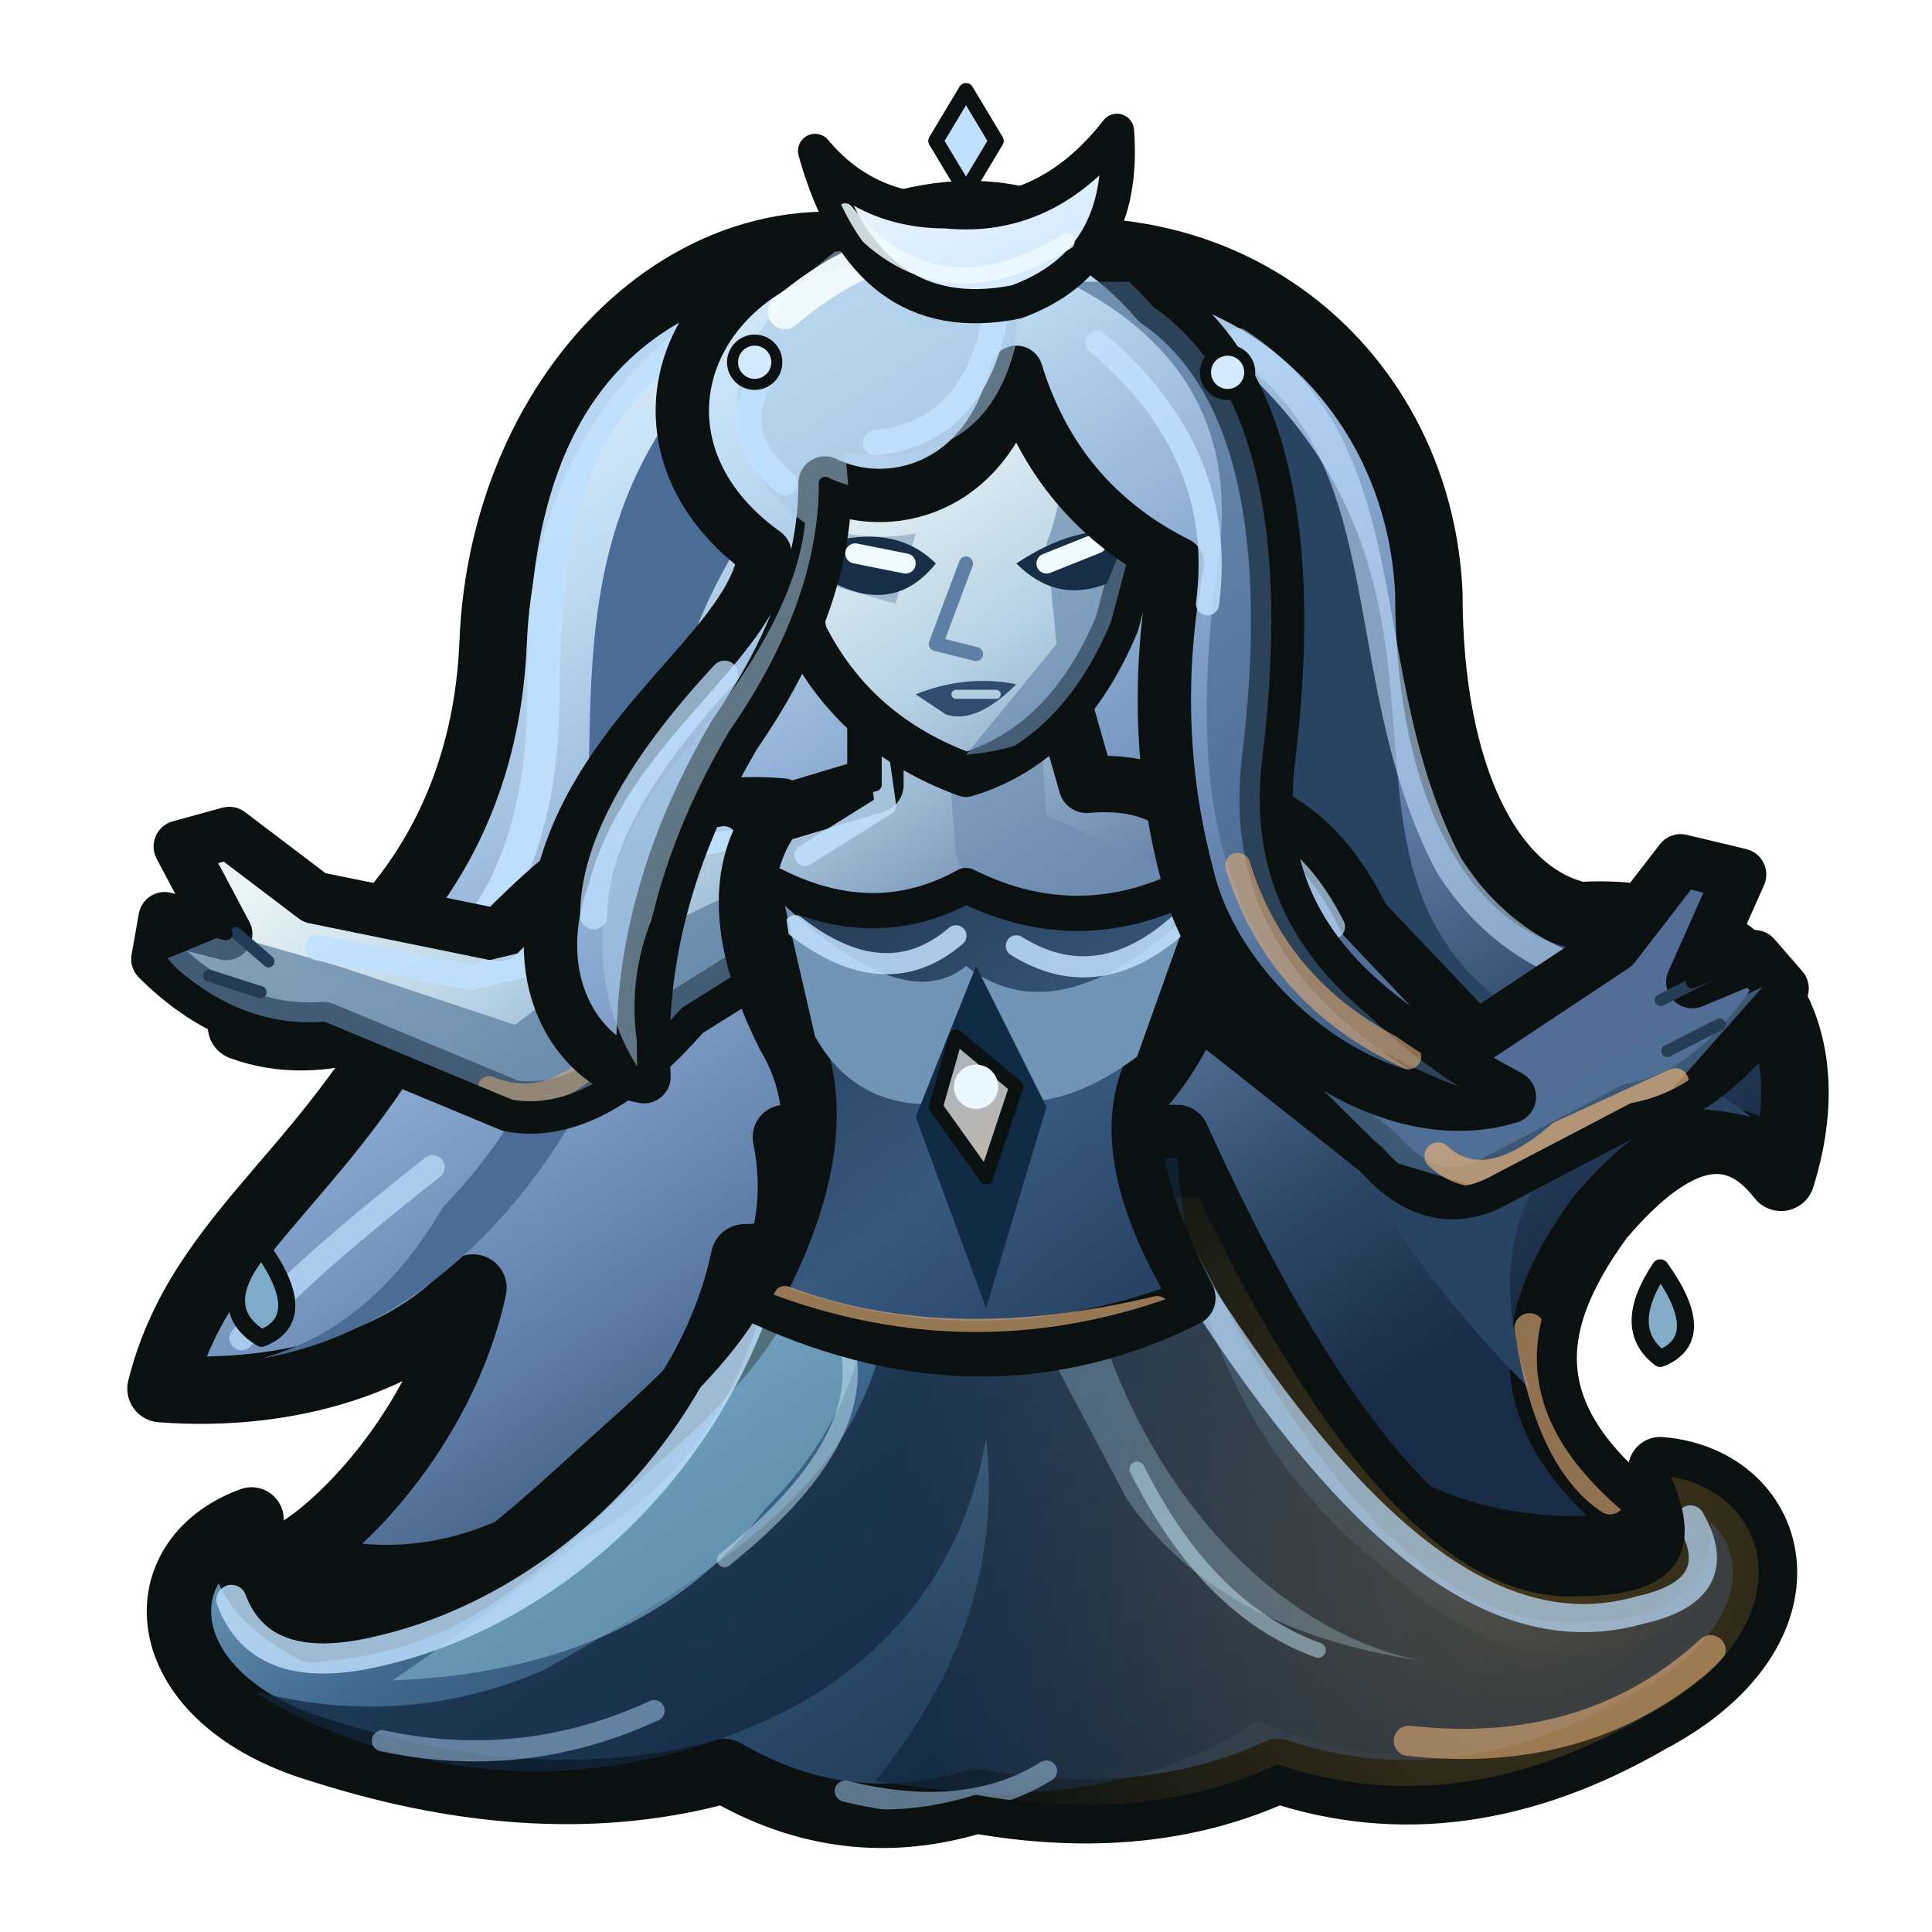
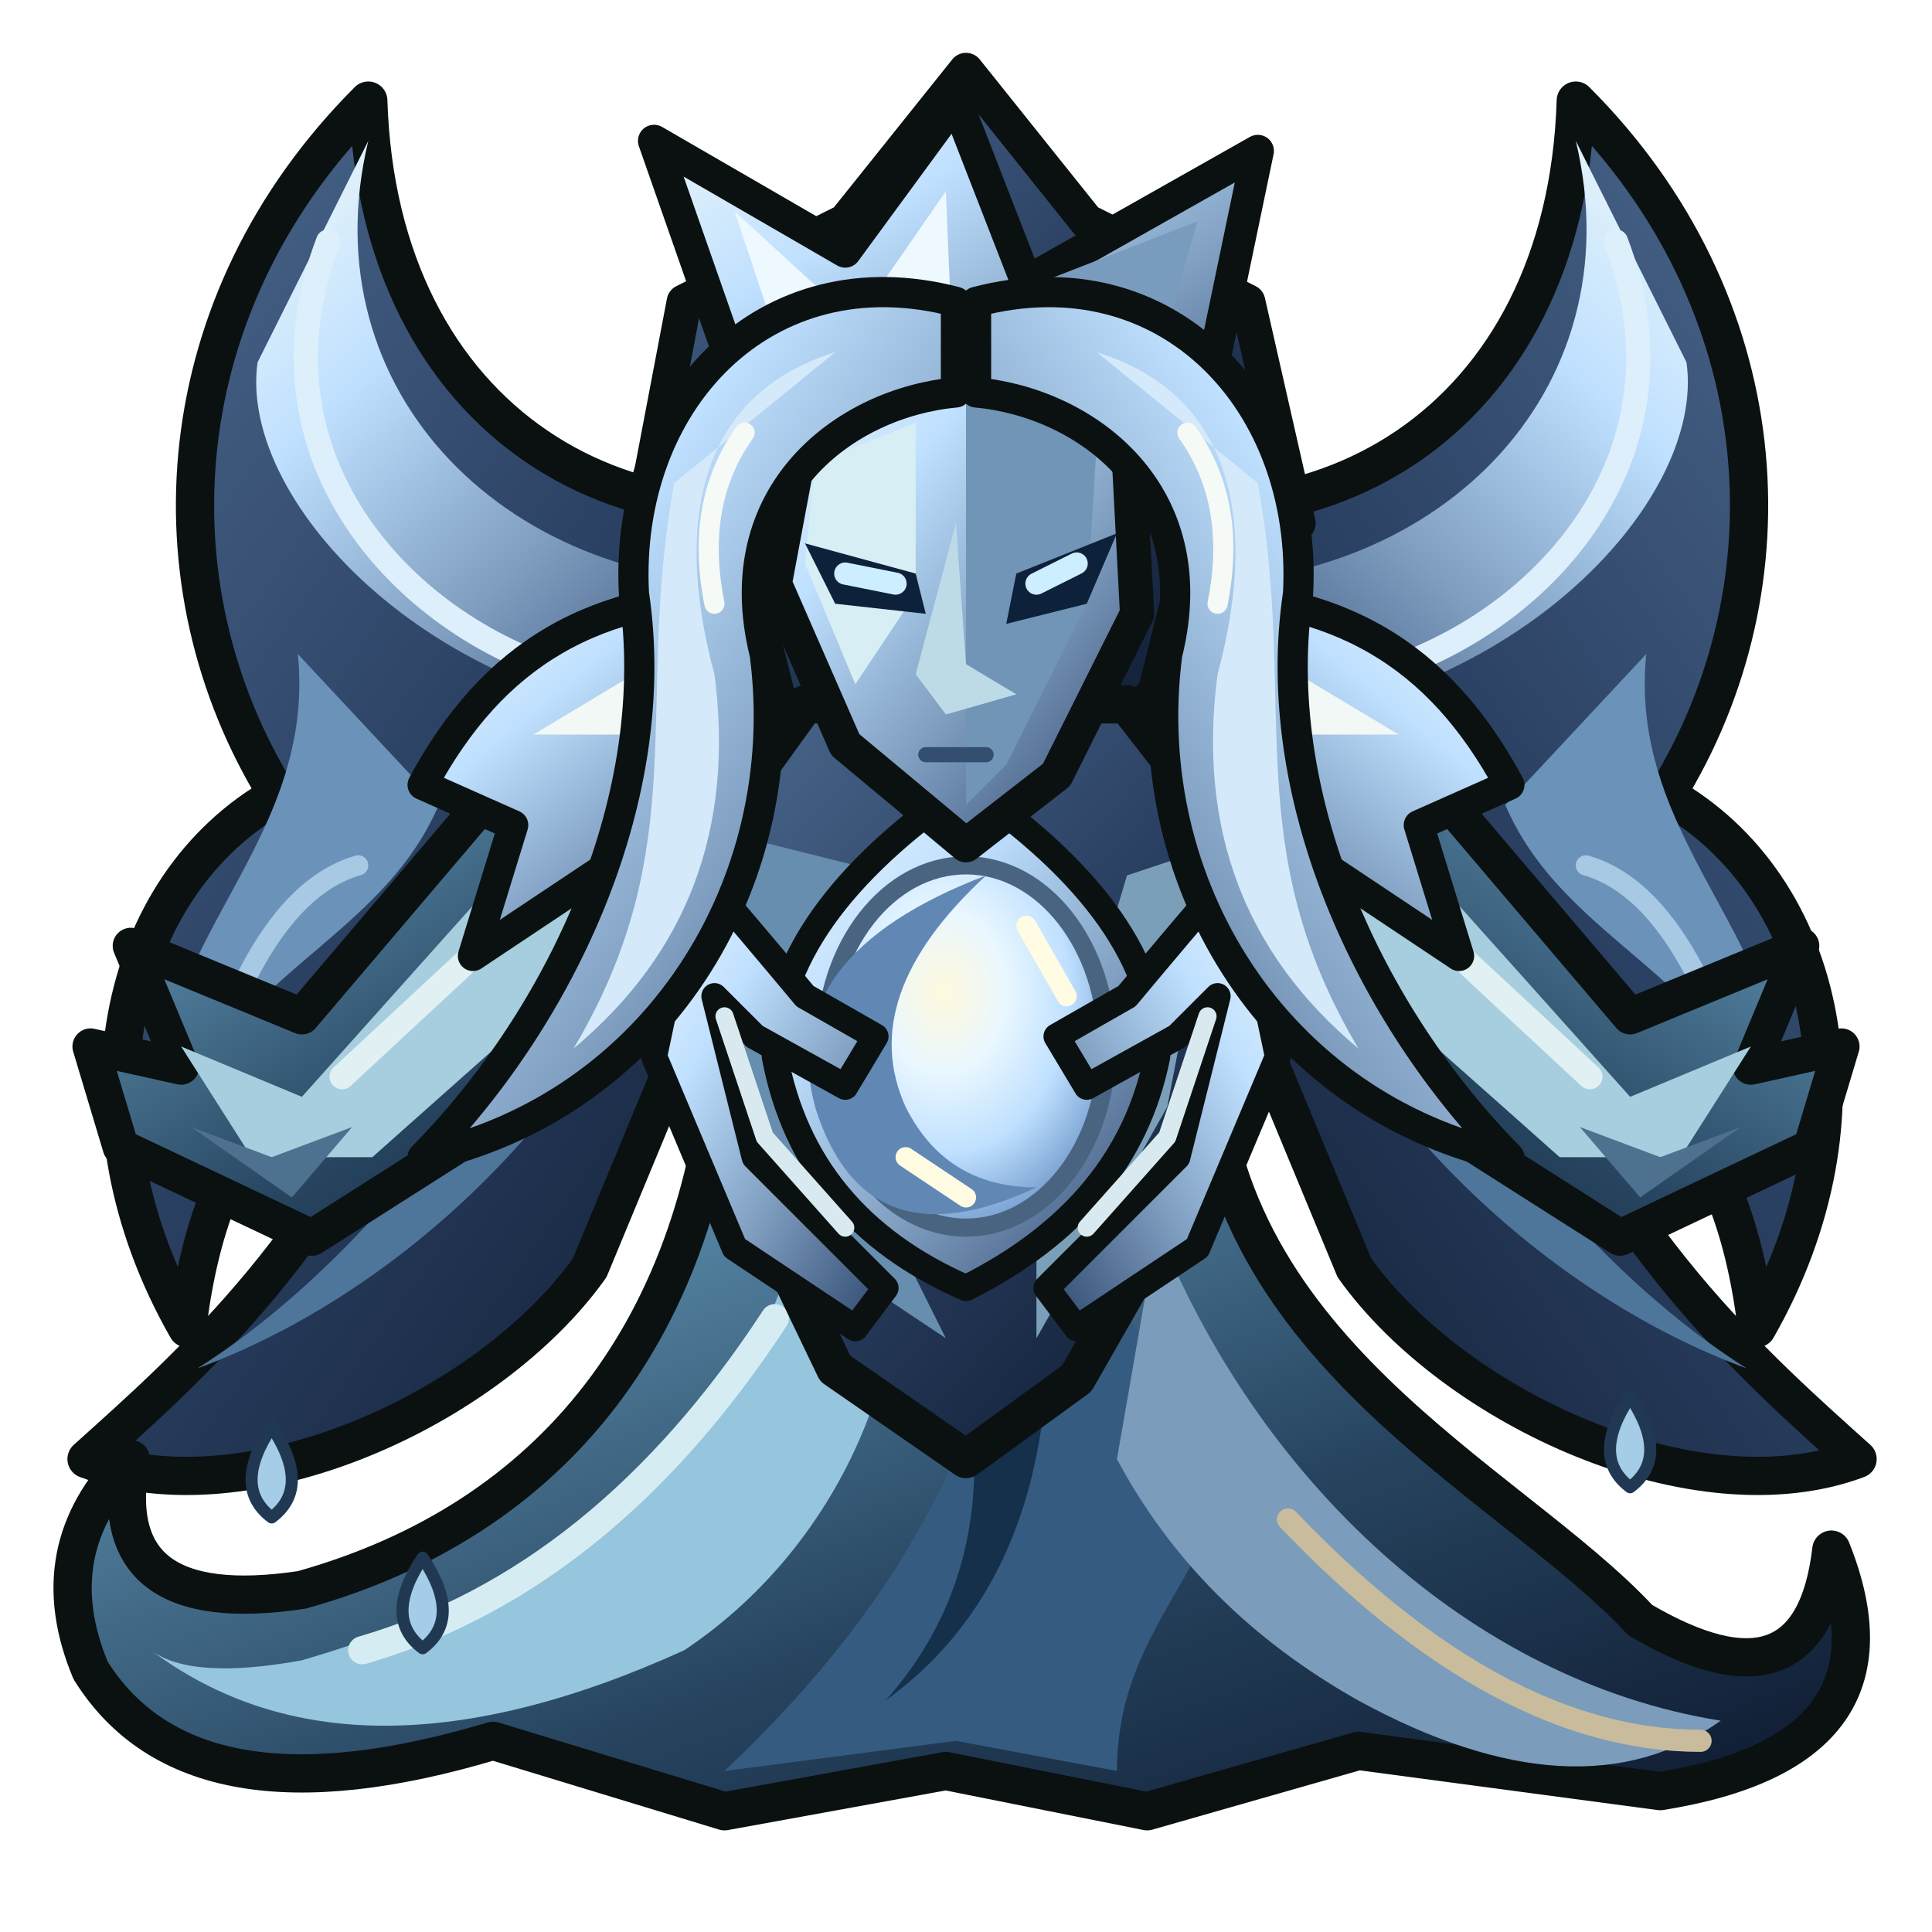
<svg xmlns="http://www.w3.org/2000/svg" viewBox="0 0 192 192" width="192" height="192">
  <defs>
-     <linearGradient id="boss_lakemother_0-hair" gradientUnits="userSpaceOnUse" x1="53" y1="24" x2="130" y2="143">
-       <stop offset="0" stop-color="#eaf6ff" stop-opacity="1" />
-       <stop offset="0.21" stop-color="#bfdcf3" stop-opacity="1" />
-       <stop offset="0.45" stop-color="#88a8d0" stop-opacity="1" />
-       <stop offset="0.66" stop-color="#5e7da6" stop-opacity="1" />
-       <stop offset="0.85" stop-color="#304969" stop-opacity="1" />
-       <stop offset="1" stop-color="#192c47" stop-opacity="1" />
+     <linearGradient id="boss_lakemother_0-silver" x1="0" y1="0" x2="0.85" y2="1">
+       <stop offset="0" stop-color="#f0f9f7" />
+       <stop offset="0.333" stop-color="#bfe0ff" />
+       <stop offset="0.667" stop-color="#7f9ec0" />
+       <stop offset="1" stop-color="#3b557b" />
    </linearGradient>
-     <linearGradient id="boss_lakemother_0-lock" gradientUnits="userSpaceOnUse" x1="42" y1="42" x2="153" y2="139">
-       <stop offset="0" stop-color="#dcedfa" stop-opacity="1" />
-       <stop offset="0.27" stop-color="#a8c8e7" stop-opacity="1" />
-       <stop offset="0.54" stop-color="#6f8fb8" stop-opacity="1" />
-       <stop offset="0.8" stop-color="#3c577c" stop-opacity="1" />
-       <stop offset="1" stop-color="#263c59" stop-opacity="1" />
+     <linearGradient id="boss_lakemother_0-water" x1="0" y1="0" x2="0.85" y2="1">
+       <stop offset="0" stop-color="#9ac5d7" />
+       <stop offset="0.333" stop-color="#517f9d" />
+       <stop offset="0.667" stop-color="#274560" />
+       <stop offset="1" stop-color="#111f36" />
    </linearGradient>
-     <linearGradient id="boss_lakemother_0-water" gradientUnits="userSpaceOnUse" x1="65" y1="79" x2="132" y2="180">
-       <stop offset="0" stop-color="#b7dce9" stop-opacity="1" />
-       <stop offset="0.24" stop-color="#7dacc7" stop-opacity="1" />
-       <stop offset="0.47" stop-color="#416b91" stop-opacity="1" />
-       <stop offset="0.68" stop-color="#294969" stop-opacity="1" />
-       <stop offset="1" stop-color="#15283f" stop-opacity="1" />
+     <linearGradient id="boss_lakemother_0-deep" x1="0" y1="0" x2="0.85" y2="1">
+       <stop offset="0" stop-color="#4d6b91" />
+       <stop offset="0.5" stop-color="#2b4163" />
+       <stop offset="1" stop-color="#101d34" />
    </linearGradient>
-     <linearGradient id="boss_lakemother_0-skin" gradientUnits="userSpaceOnUse" x1="79" y1="48" x2="112" y2="99">
-       <stop offset="0" stop-color="#ecf6f6" stop-opacity="1" />
-       <stop offset="0.4" stop-color="#b6d1e4" stop-opacity="1" />
-       <stop offset="0.7" stop-color="#7f9bbd" stop-opacity="1" />
-       <stop offset="1" stop-color="#536d96" stop-opacity="1" />
+     <radialGradient id="boss_lakemother_0-moon" cx="42%" cy="35%" r="67%">
+       <stop offset="0" stop-color="#fff9dd" />
+       <stop offset="0.333" stop-color="#e9f7ff" />
+       <stop offset="0.667" stop-color="#bfe0ff" />
+       <stop offset="1" stop-color="#759dce" />
+     </radialGradient>
+     <linearGradient id="boss_lakemother_0-gold" x1="0" y1="0" x2="0.85" y2="1">
+       <stop offset="0" stop-color="#edd9a7" />
+       <stop offset="0.5" stop-color="#aa9a77" />
+       <stop offset="1" stop-color="#566c79" />
    </linearGradient>
-     <linearGradient id="boss_lakemother_0-cloth" gradientUnits="userSpaceOnUse" x1="80" y1="87" x2="120" y2="139">
-       <stop offset="0" stop-color="#243952" stop-opacity="1" />
-       <stop offset="0.5" stop-color="#38597f" stop-opacity="1" />
-       <stop offset="1" stop-color="#1d3452" stop-opacity="1" />
-     </linearGradient>
-     <linearGradient id="boss_lakemother_0-silver" gradientUnits="userSpaceOnUse" x1="77" y1="11" x2="119" y2="111">
-       <stop offset="0" stop-color="#f4f9fb" stop-opacity="1" />
-       <stop offset="0.4" stop-color="#bfe0ff" stop-opacity="1" />
-       <stop offset="0.7" stop-color="#8faecc" stop-opacity="1" />
-       <stop offset="1" stop-color="#c4b9ac" stop-opacity="1" />
-     </linearGradient>
-     <radialGradient id="boss_lakemother_0-warm" gradientUnits="userSpaceOnUse" cx="152" cy="154" r="63">
-       <stop offset="0" stop-color="#ffb547" stop-opacity="0.24" />
-       <stop offset="1" stop-color="#ffb547" stop-opacity="0" />
-     </radialGradient>
-     <clipPath id="boss_lakemother_0-cut0">
-       <path d="M94 27 C72 17 50 37 49 64 C48 87 33 98 24 102 C32 105 42 101 43 96 C34 116 20 122 16 138 C29 139 41 135 47 128 C44 142 33 153 28 155 C50 163 70 144 74 125 L119 123 C124 144 142 158 166 153 C150 142 151 132 159 121 Q170 108 177 117 C182 101 173 90 157 91 C148 89 142 77 142 59 C141 36 120 19 94 27Z" fill="none" />
-     </clipPath>
-     <clipPath id="boss_lakemother_0-cut1">
-       <path d="M78 113 C81 128 70 137 60 146 C48 157 43 161 31 162 Q22 157 25 151 C14 155 15 169 32 174 Q54 181 72 176 Q84 183 97 179 Q114 182 127 176 Q145 182 164 171 C181 162 177 147 165 146 Q171 158 157 158 C141 159 127 135 117 113Z" fill="none" />
-     </clipPath>
-     <clipPath id="boss_lakemother_0-cut2">
-       <path d="M78 80 C65 78 57 84 49 91 L31 86 L23 79 L18 80 L22 89 L16 87 L15 91 Q22 99 31 99 L49 108 Q57 110 67 100 L82 92Z" fill="none" />
-     </clipPath>
-     <clipPath id="boss_lakemother_0-cut3">
-       <path d="M114 80 Q128 76 136 90 L148 101 L161 91 L167 82 L173 83 L169 94 L175 91 L178 94 Q172 105 164 107 L151 115 Q145 119 139 113 L117 98Z" fill="none" />
-     </clipPath>
-     <clipPath id="boss_lakemother_0-cut4">
-       <path d="M87 65 L104 64 L108 78 Q119 77 122 88 Q120 101 114 108 Q110 113 118 129 Q98 139 76 129 Q84 113 78 103 Q71 89 77 81 L87 78Z" fill="none" />
-     </clipPath>
-     <clipPath id="boss_lakemother_0-cut5">
-       <path d="M77 88 Q87 93 96 88 Q108 94 120 87 L114 105 Q109 114 118 129 Q97 137 76 129 Q85 112 79 101Z" fill="none" />
-     </clipPath>
-     <clipPath id="boss_lakemother_0-cut6">
-       <path d="M77 47 C76 35 86 30 96 31 Q112 32 115 47 L111 62 Q106 74 96 77 Q85 73 80 63Z" fill="none" />
-     </clipPath>
-     <clipPath id="boss_lakemother_0-cut7">
-       <path d="M76 55 C62 45 67 28 83 24 Q102 15 115 30 C128 39 128 60 126 76 C124 95 139 103 150 109 C137 113 121 100 118 87 Q114 72 117 56 Q105 50 101 37 C98 49 88 51 82 48 Q82 60 73 73 Q63 90 64 107 C58 106 52 98 56 87 C60 72 75 64 76 55Z" fill="none" />
-     </clipPath>
-     <clipPath id="boss_lakemother_0-cut8">
-       <path d="M81 15 Q86 21 94 21 Q104 22 111 13 Q112 26 101 30 Q86 33 81 15Z" fill="none" />
-     </clipPath>
  </defs>
-   <g transform="translate(0 0)">
-     <path d="M94 27 C72 17 50 37 49 64 C48 87 33 98 24 102 C32 105 42 101 43 96 C34 116 20 122 16 138 C29 139 41 135 47 128 C44 142 33 153 28 155 C50 163 70 144 74 125 L119 123 C124 144 142 158 166 153 C150 142 151 132 159 121 Q170 108 177 117 C182 101 173 90 157 91 C148 89 142 77 142 59 C141 36 120 19 94 27Z" fill="url(#boss_lakemother_0-hair)" stroke="#0a1110" stroke-width="6.7" stroke-linecap="round" stroke-linejoin="round" />
-     <g clip-path="url(#boss_lakemother_0-cut0)">
-       <path d="M70 37 C47 63 71 92 44 120 Q37 132 26 135 C49 131 64 105 65 86 Q65 57 86 40Z" fill="#4a6c95" />
-       <path d="M125 38 C149 62 128 88 153 102 Q168 106 174 111 C158 107 145 118 152 138 C132 118 125 98 129 73Z" fill="#294363" />
-       <path d="M78 30 C57 34 54 52 54 69 C54 91 43 99 34 101" fill="none" stroke="#bfe0ff" stroke-width="3.2" stroke-linecap="round" stroke-linejoin="round" opacity="0.95" />
-       <path d="M43 116 Q29 127 24 133" fill="none" stroke="#bfe0ff" stroke-width="2.4" stroke-linecap="round" stroke-linejoin="round" opacity="0.7" />
-       <path d="M123 34 C140 45 134 67 144 86 Q151 97 165 98" fill="none" stroke="#bfe0ff" stroke-width="2.8" stroke-linecap="round" stroke-linejoin="round" opacity="0.6" />
-       <path d="M152 132 Q154 145 160 149" fill="none" stroke="#e4af78" stroke-width="3" stroke-linecap="round" stroke-linejoin="round" opacity="0.62" />
+   <g stroke-linecap="round" stroke-linejoin="round">
+     <g transform="translate(0.6 0)">
+       <path d="M89 48 C62 57 37 42 36 10 C16 30 14 58 27 79 C11 88 6 111 18 132 C21 107 34 105 42 99 C33 123 18 136 8 145 C24 151 48 140 58 126 L75 85Z" fill="url(#boss_lakemother_0-deep)" stroke="#0a1110" stroke-width="3.8" />
+       <path d="M36 14 C30 39 50 59 77 58 L71 72 C43 71 23 50 25 36Z" fill="url(#boss_lakemother_0-silver)" />
+       <path d="M29 65 C31 85 12 95 16 114 C21 97 37 94 43 80Z" fill="#6b93ba" />
+       <path d="M32 24 C24 45 39 62 56 67" fill="none" stroke="#deeffc" stroke-width="2.4" />
+       <path d="M23 99 Q28 88 35 86" fill="none" stroke="#a7c9e4" stroke-width="2" />
+       <path d="M61 75 C57 98 38 124 19 136 C38 129 57 112 66 90Z" fill="#4e759a" />
    </g>
-     <path d="M94 27 C72 17 50 37 49 64 C48 87 33 98 24 102 C32 105 42 101 43 96 C34 116 20 122 16 138 C29 139 41 135 47 128 C44 142 33 153 28 155 C50 163 70 144 74 125 L119 123 C124 144 142 158 166 153 C150 142 151 132 159 121 Q170 108 177 117 C182 101 173 90 157 91 C148 89 142 77 142 59 C141 36 120 19 94 27Z" fill="none" stroke="#0a1110" stroke-width="1.25" stroke-linecap="round" stroke-linejoin="round" />
+     <g transform="translate(192 0) scale(-1 1) translate(-0.6 0)">
+       <path d="M89 48 C62 57 37 42 36 10 C16 30 14 58 27 79 C11 88 6 111 18 132 C21 107 34 105 42 99 C33 123 18 136 8 145 C24 151 48 140 58 126 L75 85Z" fill="url(#boss_lakemother_0-deep)" stroke="#0a1110" stroke-width="3.8" />
+       <path d="M36 14 C30 39 50 59 77 58 L71 72 C43 71 23 50 25 36Z" fill="url(#boss_lakemother_0-silver)" />
+       <path d="M29 65 C31 85 12 95 16 114 C21 97 37 94 43 80Z" fill="#6b93ba" />
+       <path d="M32 24 C24 45 39 62 56 67" fill="none" stroke="#deeffc" stroke-width="2.4" />
+       <path d="M23 99 Q28 88 35 86" fill="none" stroke="#a7c9e4" stroke-width="2" />
+       <path d="M61 75 C57 98 38 124 19 136 C38 129 57 112 66 90Z" fill="#4e759a" />
+     </g>
+     <path d="M72 103 L120 103 C120 134 150 147 163 161 Q180 171 182 154 Q190 174 165 178 L135 174 114 180 94 176 72 180 49 173 Q19 182 9 166 Q4 154 13 145 Q10 161 30 158 C55 151 70 132 72 103Z" fill="url(#boss_lakemother_0-water)" stroke="#0a1110" stroke-width="3.8" />
+     <path d="M80 115 C79 143 54 158 30 165 Q19 167 15 164 Q35 179 68 164 C83 154 91 136 89 120Z" fill="#96c5de" />
+     <path d="M103 119 C98 142 91 158 72 176 L95 173 111 176 C111 159 126 154 119 140Z" fill="#355c80" />
+     <path d="M115 122 C125 147 146 167 171 171 Q157 181 135 169 Q119 160 111 145Z" fill="#7b9cba" />
+     <path d="M91 121 Q104 151 88 169 Q106 156 104 126Z" fill="#15304b" />
+     <path d="M77 131 Q60 157 36 164" fill="none" stroke="#d5edf2" stroke-width="2.8" />
+     <path d="M128 151 Q149 173 169 173" fill="none" stroke="#c8bc9d" stroke-width="2.2" />
+     <g transform="translate(0 0)">
+       <path d="M64 51 L68 30 84 22 96 7 108 22 124 30 129 52 112 72 78 71Z" fill="url(#boss_lakemother_0-deep)" stroke="#0a1110" stroke-width="3.5" />
+       <path d="M72 34 L65 14 84 25 95 10 102 28 125 15 120 39 95 53Z" fill="url(#boss_lakemother_0-silver)" stroke="#0a1110" stroke-width="3.2" />
+       <path d="M73 21 L85 32 94 19 95 43 78 36Z" fill="#edf8ff" />
+       <path d="M101 29 L119 22 115 36 100 43Z" fill="#799bbd" />
+       <g>
+         <path d="M76 71 Q57 63 47 81 L30 101 13 94 18 106 9 104 12 114 31 123 53 109 69 96 80 87Z" fill="url(#boss_lakemother_0-water)" stroke="#0a1110" stroke-width="3.6" />
+         <path d="M68 75 Q55 73 47 90 L30 109 18 104 25 115 37 115 55 99 72 89Z" fill="#a7cede" />
+         <path d="M59 79 L48 94 34 107" fill="none" stroke="#e1f1f3" stroke-width="2.5" />
+         <path d="M19 112 L27 115 35 112 29 119Z" fill="#4d718f" />
+         <path d="M75 59 C59 59 49 65 42 78 L51 82 47 95 65 83 79 75Z" fill="url(#boss_lakemother_0-silver)" stroke="#0a1110" stroke-width="3" />
+         <path d="M68 64 L53 73 62 73 72 70Z" fill="#f1f8f5" />
+       </g>
+       <g transform="translate(192 0) scale(-1 1)">
+         <path d="M76 71 Q57 63 47 81 L30 101 13 94 18 106 9 104 12 114 31 123 53 109 69 96 80 87Z" fill="url(#boss_lakemother_0-water)" stroke="#0a1110" stroke-width="3.6" />
+         <path d="M68 75 Q55 73 47 90 L30 109 18 104 25 115 37 115 55 99 72 89Z" fill="#a7cede" />
+         <path d="M59 79 L48 94 34 107" fill="none" stroke="#e1f1f3" stroke-width="2.5" />
+         <path d="M19 112 L27 115 35 112 29 119Z" fill="#4d718f" />
+         <path d="M75 59 C59 59 49 65 42 78 L51 82 47 95 65 83 79 75Z" fill="url(#boss_lakemother_0-silver)" stroke="#0a1110" stroke-width="3" />
+         <path d="M68 64 L53 73 62 73 72 70Z" fill="#f1f8f5" />
+       </g>
+       <path d="M80 70 L112 70 126 88 119 116 107 137 96 145 83 136 71 111 67 88Z" fill="url(#boss_lakemother_0-deep)" stroke="#0a1110" stroke-width="3.8" />
+       <path d="M73 83 L85 86 83 111 94 133 79 123 72 106Z" fill="#688eaf" />
+       <path d="M112 87 L121 84 116 110 103 133 103 117Z" fill="#7b9fb9" />
+       <path d="M96 78 Q115 91 115 105 Q112 120 96 128 Q80 121 77 105 Q77 91 96 78Z" fill="url(#boss_lakemother_0-silver)" stroke="#0a1110" stroke-width="2.6" />
+       <ellipse cx="96" cy="104" rx="14" ry="18" fill="url(#boss_lakemother_0-moon)" stroke="#486481" stroke-width="1.8" />
+       <path d="M98 87 Q85 99 90 110 Q94 118 103 118 Q86 126 81 110 Q77 95 98 87Z" fill="#6188b5" />
+       <path d="M102 92 L106 99 M90 115 L96 119" fill="none" stroke="#fffce3" stroke-width="2" />
+       <g>
+         <path d="M69 86 Q75 93 80 99 L87 103 84 108 75 103 71 99 75 115 88 128 85 132 73 124 65 105Z" fill="url(#boss_lakemother_0-silver)" stroke="#0a1110" stroke-width="2.6" />
+         <path d="M72 101 L76 113 84 122" fill="none" stroke="#d8eaf0" stroke-width="1.8" />
+       </g>
+       <g transform="translate(192 0) scale(-1 1)">
+         <path d="M69 86 Q75 93 80 99 L87 103 84 108 75 103 71 99 75 115 88 128 85 132 73 124 65 105Z" fill="url(#boss_lakemother_0-silver)" stroke="#0a1110" stroke-width="2.6" />
+         <path d="M72 101 L76 113 84 122" fill="none" stroke="#d8eaf0" stroke-width="1.8" />
+       </g>
+       <path d="M80 42 L95 33 112 42 113 61 105 77 96 84 84 74 77 58Z" fill="url(#boss_lakemother_0-silver)" stroke="#0a1110" stroke-width="3.4" />
+       <path d="M96 38 L109 44 108 60 100 76 96 80Z" fill="#7095b6" />
+       <path d="M81 46 L91 42 91 59 85 68 80 56Z" fill="#d8eef5" />
+       <path d="M80 54 L91 57 92 61 83 60Z" fill="#0d223a" />
+       <path d="M101 57 L111 53 108 60 100 62Z" fill="#0d223a" />
+       <path d="M84 57 L89 58 M103 58 L107 56" fill="none" stroke="#cceeff" stroke-width="2.2" />
+       <path d="M95 52 L96 66 101 69 94 71 91 67Z" fill="#bddbe6" />
+       <path d="M92 75 L98 75" fill="none" stroke="#344e70" stroke-width="1.5" />
+       <g>
+         <path d="M95 30 C76 25 62 40 63 59 C66 79 56 100.8 42 115 C65 110 79 88 76 65 C72 49 84 40 95 39Z" fill="url(#boss_lakemother_0-silver)" stroke="#0a1110" stroke-width="3" />
+         <path d="M83 35 C67 40 68 56 71 67 Q74 90 57 104.2 C69 84 63 70 67 48Z" fill="#d4eafb" />
+         <path d="M74 43 Q69 50 71 60" fill="none" stroke="#f5faf6" stroke-width="2" />
+       </g>
+       <g transform="translate(192 0) scale(-1 1)">
+         <path d="M95 30 C76 25 62 40 63 59 C66 79 56 100.8 42 115 C65 110 79 88 76 65 C72 49 84 40 95 39Z" fill="url(#boss_lakemother_0-silver)" stroke="#0a1110" stroke-width="3" />
+         <path d="M83 35 C67 40 68 56 71 67 Q74 90 57 104.2 C69 84 63 70 67 48Z" fill="#d4eafb" />
+         <path d="M74 43 Q69 50 71 60" fill="none" stroke="#f5faf6" stroke-width="2" />
+       </g>
+     </g>
+     <path d="M27 141.8 q-4 6 0 9 q4 -3 0 -9Z" fill="#a5cde7" stroke="#213853" stroke-width="1.2" />
+     <path d="M162 138.8 q-4 6 0 9 q4 -3 0 -9Z" fill="#a5cde7" stroke="#213853" stroke-width="1.2" />
+     <path d="M42 154.8 q-4 6 0 9 q4 -3 0 -9Z" fill="#a5cde7" stroke="#213853" stroke-width="1.2" />
  </g>
-   <path d="M78 113 C81 128 70 137 60 146 C48 157 43 161 31 162 Q22 157 25 151 C14 155 15 169 32 174 Q54 181 72 176 Q84 183 97 179 Q114 182 127 176 Q145 182 164 171 C181 162 177 147 165 146 Q171 158 157 158 C141 159 127 135 117 113Z" fill="url(#boss_lakemother_0-water)" stroke="#0a1110" stroke-width="6.4" stroke-linecap="round" stroke-linejoin="round" />
-   <g clip-path="url(#boss_lakemother_0-cut1)">
-     <path d="M88 118 C92 144 75 154 54 166 Q40 172 25 168 C41 178 62 179 80 169 Q95 160 98 143 Q100 161 87 177 Q110 181 125 171 C144 180 166 169 172 157 Q156 172 139 157 C123 145 118 129 117 115Z" fill="#10253e" opacity="0.72" />
-     <path d="M78 119 Q75 144 58 153 Q45 163 39 167 Q64 166 76 150 Q89 137 86 119Z" fill="#89bed6" opacity="0.55" />
-     <path d="M107 119 C108 139 122 161 141 165 Q121 162 112 149 L103 132Z" fill="#7ca4c3" opacity="0.44" />
-     <rect x="19" y="119" width="163" height="64" fill="url(#boss_lakemother_0-warm)" />
-     <path d="M77 123 C72 145 55 160 38 164 Q26 167 23 159" fill="none" stroke="#bfe0ff" stroke-width="3" stroke-linecap="round" stroke-linejoin="round" opacity="0.82" />
-     <path d="M119 128 C135 153 149 164 163 160 Q172 158 168 151" fill="none" stroke="#bfe0ff" stroke-width="2.8" stroke-linecap="round" stroke-linejoin="round" opacity="0.7" />
-     <path d="M38 173 Q52 176 65 170 M84 178 Q96 181 104 176" fill="none" stroke="#8baccc" stroke-width="2.1" stroke-linecap="round" stroke-linejoin="round" opacity="0.65" />
-     <path d="M140 173 Q158 175 170 164" fill="none" stroke="#e4af78" stroke-width="3" stroke-linecap="round" stroke-linejoin="round" opacity="0.6" />
-     <path d="M72 155 Q87 143 84 133 M113 146 Q120 160 131 164" fill="none" stroke="#c5e8f5" stroke-width="1.5" stroke-linecap="round" stroke-linejoin="round" opacity="0.5" />
-   </g>
-   <path d="M78 113 C81 128 70 137 60 146 C48 157 43 161 31 162 Q22 157 25 151 C14 155 15 169 32 174 Q54 181 72 176 Q84 183 97 179 Q114 182 127 176 Q145 182 164 171 C181 162 177 147 165 146 Q171 158 157 158 C141 159 127 135 117 113Z" fill="none" stroke="#0a1110" stroke-width="1.25" stroke-linecap="round" stroke-linejoin="round" />
-   <g transform="translate(0 0)">
-     <g transform="rotate(-4 77 84)">
-       <path d="M78 80 C65 78 57 84 49 91 L31 86 L23 79 L18 80 L22 89 L16 87 L15 91 Q22 99 31 99 L49 108 Q57 110 67 100 L82 92Z" fill="url(#boss_lakemother_0-skin)" stroke="#0a1110" stroke-width="5.2" stroke-linecap="round" stroke-linejoin="round" />
-       <g clip-path="url(#boss_lakemother_0-cut2)">
-         <path d="M22 89 L33 93 L50 100 Q62 92 74 88 L78 93 Q60 112 49 108 L31 99 Q22 99 16 91Z" fill="#597c9e" opacity="0.7" />
-         <path d="M72 83 Q61 84 52 94 L46 95 L31 91" fill="none" stroke="#bfe0ff" stroke-width="2.5" stroke-linecap="round" stroke-linejoin="round" opacity="0.9" />
-         <path d="M23 89 L26 92 M20 93 L25 95" fill="none" stroke="#243b57" stroke-width="1.2" stroke-linecap="round" stroke-linejoin="round" opacity="1" />
-         <path d="M47 106 Q53 109 59 103" fill="none" stroke="#e4af78" stroke-width="2.2" stroke-linecap="round" stroke-linejoin="round" opacity="0.5" />
-       </g>
-       <path d="M78 80 C65 78 57 84 49 91 L31 86 L23 79 L18 80 L22 89 L16 87 L15 91 Q22 99 31 99 L49 108 Q57 110 67 100 L82 92Z" fill="none" stroke="#0a1110" stroke-width="1.25" stroke-linecap="round" stroke-linejoin="round" />
-     </g>
-     <g transform="rotate(4 117 84)">
-       <path d="M114 80 Q128 76 136 90 L148 101 L161 91 L167 82 L173 83 L169 94 L175 91 L178 94 Q172 105 164 107 L151 115 Q145 119 139 113 L117 98Z" fill="url(#boss_lakemother_0-skin)" stroke="#0a1110" stroke-width="5.2" stroke-linecap="round" stroke-linejoin="round" />
-       <g clip-path="url(#boss_lakemother_0-cut3)">
-         <path d="M121 86 Q131 84 139 101 L151 109 L165 100 L176 94 L166 107 L150 116 L141 114 L120 96Z" fill="#4e7096" opacity="0.75" />
-         <path d="M119 83 Q127 81 133 91" fill="none" stroke="#bfe0ff" stroke-width="2.4" stroke-linecap="round" stroke-linejoin="round" opacity="0.7" />
-         <path d="M145 113 Q150 117 157 110 L168 104" fill="none" stroke="#e4af78" stroke-width="2.7" stroke-linecap="round" stroke-linejoin="round" opacity="0.7" />
-         <path d="M166 96 L171 93 M167 101 L172 98" fill="none" stroke="#263d58" stroke-width="1.2" stroke-linecap="round" stroke-linejoin="round" opacity="1" />
-       </g>
-       <path d="M114 80 Q128 76 136 90 L148 101 L161 91 L167 82 L173 83 L169 94 L175 91 L178 94 Q172 105 164 107 L151 115 Q145 119 139 113 L117 98Z" fill="none" stroke="#0a1110" stroke-width="1.25" stroke-linecap="round" stroke-linejoin="round" />
-     </g>
-     <path d="M87 65 L104 64 L108 78 Q119 77 122 88 Q120 101 114 108 Q110 113 118 129 Q98 139 76 129 Q84 113 78 103 Q71 89 77 81 L87 78Z" fill="url(#boss_lakemother_0-skin)" stroke="#0a1110" stroke-width="5.6" stroke-linecap="round" stroke-linejoin="round" />
-     <g clip-path="url(#boss_lakemother_0-cut4)">
-       <path d="M103 67 L104 81 L117 87 L113 107 L118 129 L102 133 Q110 112 101 99 L95 85 L94 72Z" fill="#6e8db1" opacity="0.62" />
-       <path d="M87 73 L88 80 L80 85" fill="none" stroke="#bfe0ff" stroke-width="2.1" stroke-linecap="round" stroke-linejoin="round" opacity="0.85" />
-       <path d="M115 114 L119 128" fill="none" stroke="#e4af78" stroke-width="2.2" stroke-linecap="round" stroke-linejoin="round" opacity="0.5" />
-     </g>
-     <path d="M87 65 L104 64 L108 78 Q119 77 122 88 Q120 101 114 108 Q110 113 118 129 Q98 139 76 129 Q84 113 78 103 Q71 89 77 81 L87 78Z" fill="none" stroke="#0a1110" stroke-width="1.25" stroke-linecap="round" stroke-linejoin="round" />
-     <path d="M77 88 Q87 93 96 88 Q108 94 120 87 L114 105 Q109 114 118 129 Q97 137 76 129 Q85 112 79 101Z" fill="url(#boss_lakemother_0-cloth)" stroke="#0a1110" stroke-width="3.5" stroke-linecap="round" stroke-linejoin="round" />
-     <g clip-path="url(#boss_lakemother_0-cut5)">
-       <path d="M78 90 Q90 101 96 96 Q105 103 118 91 L113 105 Q105 111 98 109 Q86 112 81 103Z" fill="#7195b7" />
-       <path d="M97 96 L104 110 L98 130 L91 111Z" fill="#122b45" />
-       <path d="M79 92 Q88 99 95 93 M101 94 Q109 99 117 92" fill="none" stroke="#bfe0ff" stroke-width="2.1" stroke-linecap="round" stroke-linejoin="round" opacity="0.85" />
-       <path d="M78 129 Q94 135 115 130" fill="none" stroke="#e4af78" stroke-width="2.4" stroke-linecap="round" stroke-linejoin="round" opacity="0.65" />
-       <path d="M95 103 L101 108 L98 117 L93 110Z" fill="url(#boss_lakemother_0-silver)" stroke="#0a1110" stroke-width="1.4" stroke-linecap="round" stroke-linejoin="round" />
-       <circle cx="97" cy="108" r="2.2" fill="#e9f9ff" />
-     </g>
-     <path d="M77 88 Q87 93 96 88 Q108 94 120 87 L114 105 Q109 114 118 129 Q97 137 76 129 Q85 112 79 101Z" fill="none" stroke="#0a1110" stroke-width="1.25" stroke-linecap="round" stroke-linejoin="round" />
-     <path d="M77 47 C76 35 86 30 96 31 Q112 32 115 47 L111 62 Q106 74 96 77 Q85 73 80 63Z" fill="url(#boss_lakemother_0-skin)" stroke="#0a1110" stroke-width="4.4" stroke-linecap="round" stroke-linejoin="round" />
-     <g clip-path="url(#boss_lakemother_0-cut6)">
-       <path d="M101 34 Q108 44 104 54 L105 64 L96 75 Q109 74 112 61 L115 47Z" fill="#6687ac" opacity="0.65" />
-       <path d="M80 52 Q86 54 91 53 L89 60 L82 58Z" fill="#6687ac" opacity="0.45" />
-       <path d="M80 48 Q80 39 89 36" fill="none" stroke="#bfe0ff" stroke-width="2.4" stroke-linecap="round" stroke-linejoin="round" opacity="0.8" />
-       <path d="M82 54 Q89 52 93 56 Q89 61 83 58Z" fill="#182d46" />
-       <path d="M101 56 Q107 52 112 53 L110 58 Q105 60 101 56Z" fill="#182d46" />
-       <path d="M85 55 L90 56 M104 56 L109 54" fill="none" stroke="#effbff" stroke-width="2" stroke-linecap="round" stroke-linejoin="round" opacity="1" />
-       <path d="M96 56 L93 64 L97 65" fill="none" stroke="#5e80a4" stroke-width="1.4" stroke-linecap="round" stroke-linejoin="round" opacity="1" />
-       <path d="M91 69 Q96 67 101 68 Q97 72 94 71Z" fill="#324b70" />
-       <path d="M95 69 L99 69" fill="none" stroke="#bddeec" stroke-width="0.9" stroke-linecap="round" stroke-linejoin="round" opacity="0.9" />
-     </g>
-     <path d="M77 47 C76 35 86 30 96 31 Q112 32 115 47 L111 62 Q106 74 96 77 Q85 73 80 63Z" fill="none" stroke="#0a1110" stroke-width="1.25" stroke-linecap="round" stroke-linejoin="round" />
-     <path d="M76 55 C62 45 67 28 83 24 Q102 15 115 30 C128 39 128 60 126 76 C124 95 139 103 150 109 C137 113 121 100 118 87 Q114 72 117 56 Q105 50 101 37 C98 49 88 51 82 48 Q82 60 73 73 Q63 90 64 107 C58 106 52 98 56 87 C60 72 75 64 76 55Z" fill="url(#boss_lakemother_0-hair)" stroke="#0a1110" stroke-width="5.3" stroke-linecap="round" stroke-linejoin="round" />
-     <g clip-path="url(#boss_lakemother_0-cut7)">
-       <path d="M83 25 C69 36 72 46 80 52 Q79 62 67 76 C57 88 59 100 64 107 Q60 92 73 80 C86 68 85 55 84 45 Q98 47 101 34 L101 24Z" fill="#a5c9e5" opacity="0.55" />
-       <path d="M106 28 Q124 37 121 56 C117 86 124 100 145 108 Q125 95 127 78 C130 51 128 34 114 28Z" fill="#426389" opacity="0.6" />
-       <path d="M78 31 Q91 20 103 27" fill="none" stroke="#f2fbff" stroke-width="3.4" stroke-linecap="round" stroke-linejoin="round" opacity="0.95" />
-       <path d="M76 37 Q72 43 78 48 M99 31 Q97 43 87 44" fill="none" stroke="#bfe0ff" stroke-width="2.5" stroke-linecap="round" stroke-linejoin="round" opacity="0.9" />
-       <path d="M72 67 Q59 81 59 91" fill="none" stroke="#bfe0ff" stroke-width="2.7" stroke-linecap="round" stroke-linejoin="round" opacity="0.75" />
-       <path d="M109 34 Q122 45 120 60" fill="none" stroke="#bfe0ff" stroke-width="2.3" stroke-linecap="round" stroke-linejoin="round" opacity="0.85" />
-       <path d="M123 86 Q127 99 140 105" fill="none" stroke="#e4af78" stroke-width="2.5" stroke-linecap="round" stroke-linejoin="round" opacity="0.6" />
-     </g>
-     <path d="M76 55 C62 45 67 28 83 24 Q102 15 115 30 C128 39 128 60 126 76 C124 95 139 103 150 109 C137 113 121 100 118 87 Q114 72 117 56 Q105 50 101 37 C98 49 88 51 82 48 Q82 60 73 73 Q63 90 64 107 C58 106 52 98 56 87 C60 72 75 64 76 55Z" fill="none" stroke="#0a1110" stroke-width="1.25" stroke-linecap="round" stroke-linejoin="round" />
-     <path d="M81 15 Q86 21 94 21 Q104 22 111 13 Q112 26 101 30 Q86 33 81 15Z" fill="url(#boss_lakemother_0-silver)" stroke="#0a1110" stroke-width="3.4" stroke-linecap="round" stroke-linejoin="round" />
-     <g clip-path="url(#boss_lakemother_0-cut8)">
-       <path d="M84 21 Q93 32 106 24" fill="none" stroke="#eefaff" stroke-width="1.6" stroke-linecap="round" stroke-linejoin="round" opacity="0.85" />
-     </g>
-     <path d="M81 15 Q86 21 94 21 Q104 22 111 13 Q112 26 101 30 Q86 33 81 15Z" fill="none" stroke="#0a1110" stroke-width="1.25" stroke-linecap="round" stroke-linejoin="round" />
-     <path d="M96 9 L99 14 L96 19 L93 14Z" fill="#bfe0ff" stroke="#0a1110" stroke-width="1.5" stroke-linecap="round" stroke-linejoin="round" />
-     <circle cx="75" cy="36" r="2.2" fill="#d5eaff" stroke="#0a1110" stroke-width="1.1" />
-     <circle cx="122" cy="37" r="2.2" fill="#d5eaff" stroke="#0a1110" stroke-width="1.1" />
-   </g>
-   <path d="M26 124 Q21 130 26 133 Q31 131 26 124Z" fill="#7dacca" stroke="#0a1110" stroke-width="1.7" stroke-linecap="round" stroke-linejoin="round" />
-   <path d="M165 126 Q161 132 165 135 Q170 133 165 126Z" fill="#83adc9" stroke="#0a1110" stroke-width="1.7" stroke-linecap="round" stroke-linejoin="round" />
</svg>
